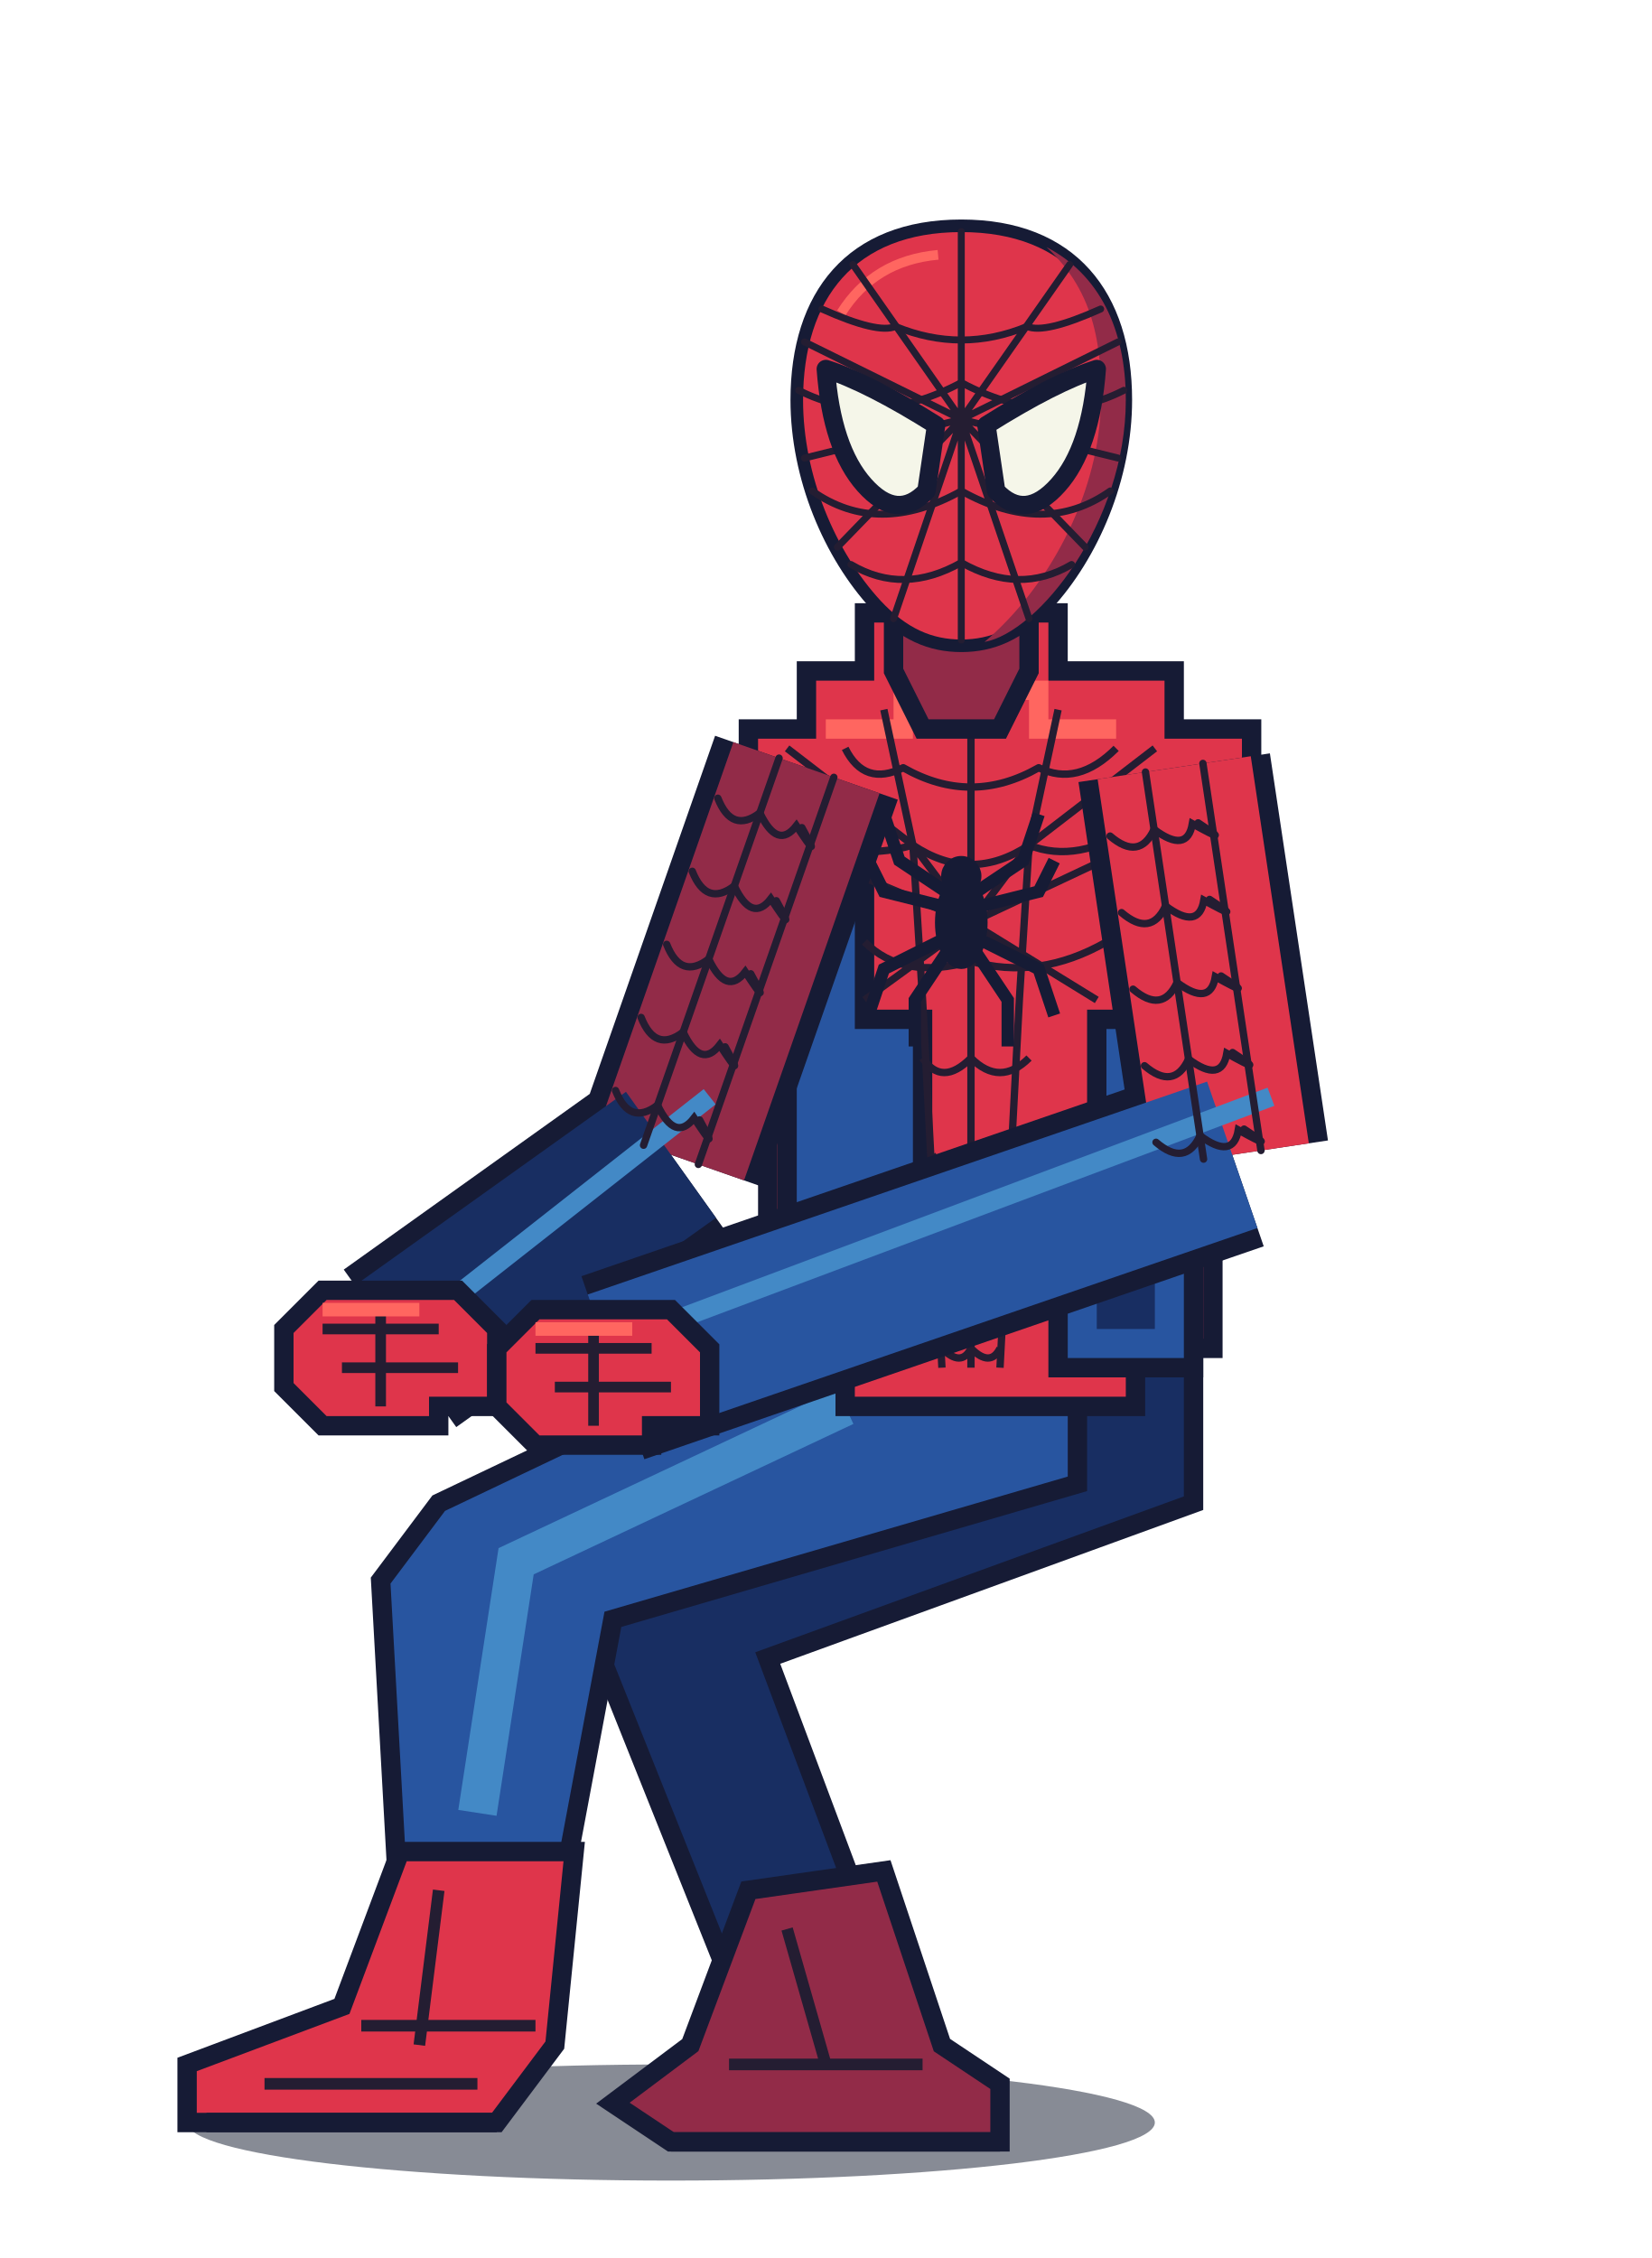
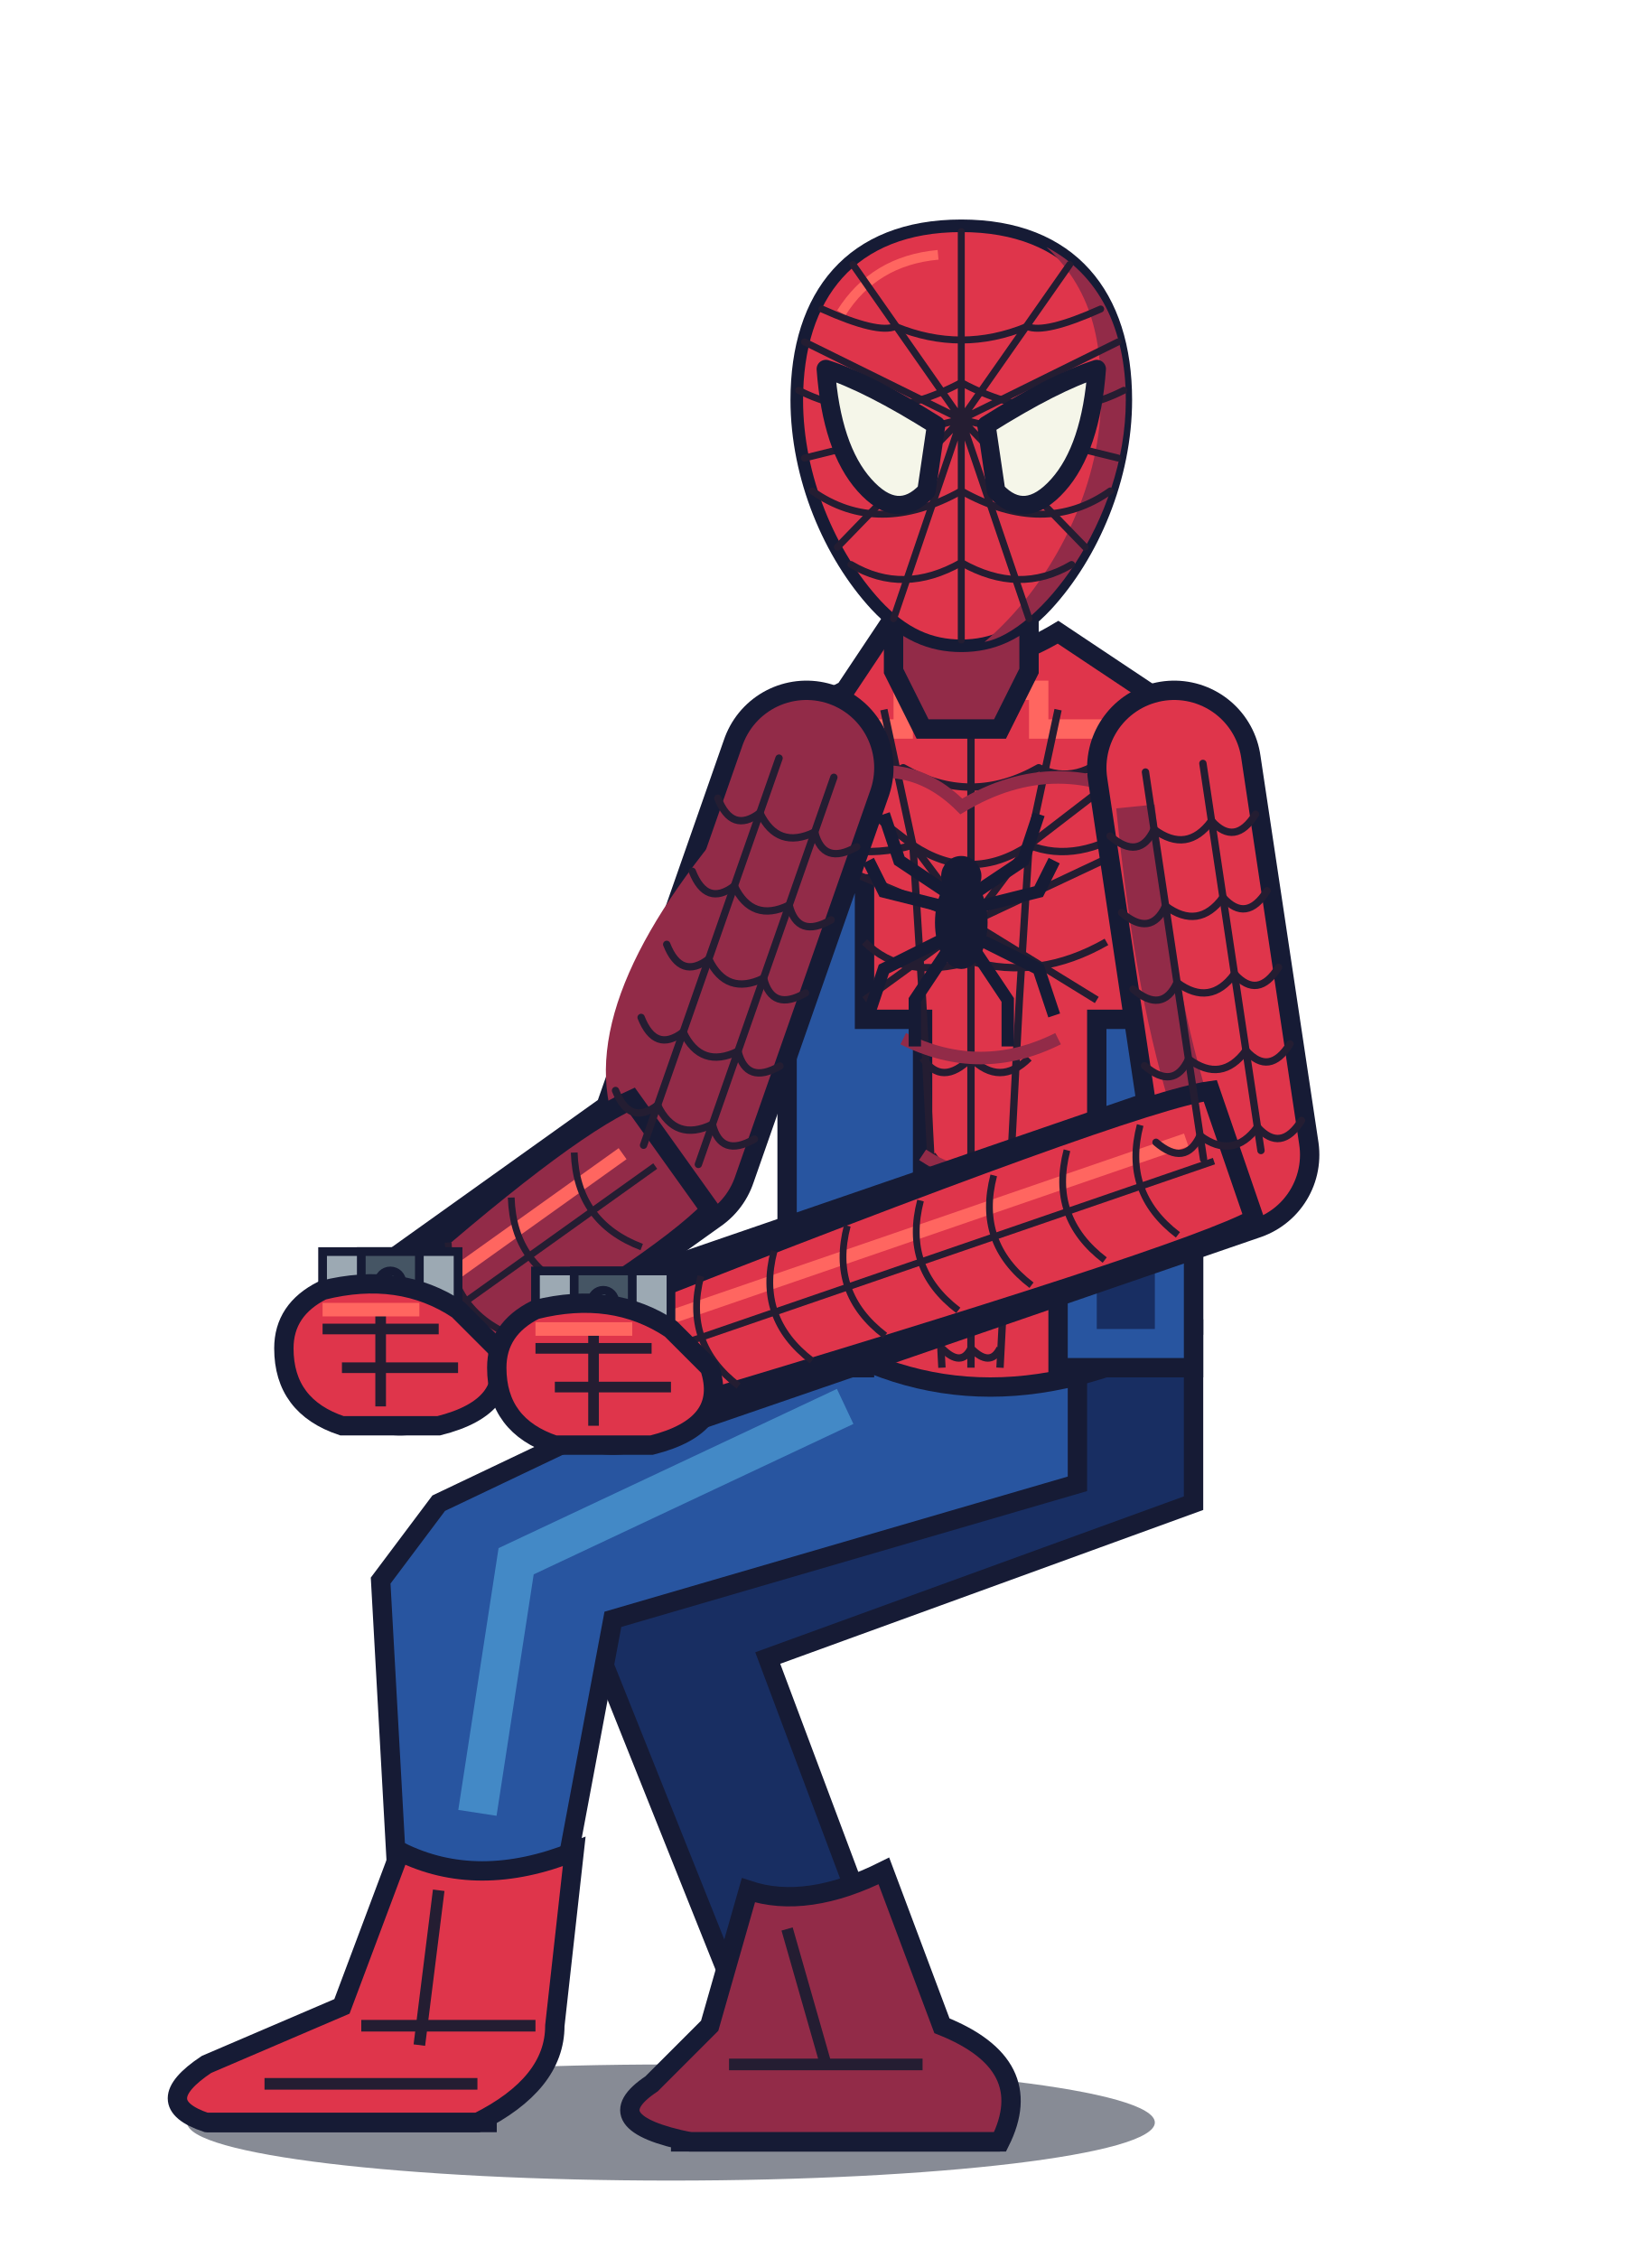
<svg xmlns="http://www.w3.org/2000/svg" viewBox="400 245 256 350" width="256" height="350">
-   <style>.spider-study-room { border:1px solid #795b48; background:#161e2c; box-shadow:0 18px 55px #060b1890; border-radius:10px; overflow:hidden; }
- .queens-caption { padding:16px 22px; display:flex; justify-content:space-between; gap:16px; color:#c6b8a6; font:9px monospace; letter-spacing:2px; background:#17202c; }
- .queens-caption span:first-child { color:#edc894; white-space:nowrap; }
- .queens-caption i { display:inline-block; width:5px; height:5px; background:#c1b788; margin-right:8px; border-radius:50%; }
- .queens-stage { position:relative; }
- .queens-stage svg { width:100%; height:auto; display:block; }
- .queens-footer { display:flex; justify-content:space-between; align-items:center; gap:12px; padding:18px 22px; background:#17202c; }
- .queens-kicker { font:9px monospace; letter-spacing:1.7px; color:#e8bd87; }
- .queens-footer p { font:12px monospace; color:#b7b6b5; margin:7px 0 0; }
- .room-shortcuts { display:flex; gap:7px; }
- .room-shortcuts button { padding:10px; border:1px solid #5f5960; color:#ddc8ad; border-radius:5px; font:11px monospace; min-height:44px; }
- .room-shortcuts button:hover { background:#3d3440; }
- .room-object { position:absolute; border:2px solid transparent; border-radius:10px; cursor:pointer; min-width:44px; min-height:44px; transition:box-shadow .25s,border-color .25s; }
- .room-object:hover,.room-object:focus-visible { border-color:#e5c594; box-shadow:0 0 28px #f2bb632f; outline:none; background:#ffd58a0a; }
- .room-object span { pointer-events:none; position:absolute; bottom:calc(100% + 8px); left:50%; transform:translateX(-50%); white-space:nowrap; padding:8px 10px; font:11px monospace; color:#f4ddbc; background:#17202cf5; border:1px solid #796453; border-radius:4px; opacity:0; }
- .room-object:hover span,.room-object:focus-visible span { opacity:1; }
- .object-computer { left:30%; top:49%; width:14.5%; height:21%; }
- .object-notebook { left:48%; top:66.5%; width:12%; height:8%; }
- .object-board { left:83.5%; top:16%; width:11.5%; height:20%; }
- .object-lamp { left:67.4%; top:47.5%; width:7%; height:8%; }
- .desk-light { opacity:0; transition:opacity .8s; pointer-events:none; }
- .lamp-on .desk-light { opacity:1; }
- /* Independent SVG joints keep the character attached to his desk. */
- .spider-head { transform-origin:23px 27px; animation:spider-breathe 4s ease-in-out infinite; }
- .spider-working-arm { transform-origin:33px 35px; }
- .spider-far-hand { transform-origin:0px 57px; }
- .pose-repairing .spider-working-arm { animation:spider-repair 1.8s ease-in-out infinite; }
- .pose-designing .spider-working-arm { animation:spider-sketch 2.4s ease-in-out infinite; }
- .pose-typing .spider-working-arm { animation:spider-type .6s ease-in-out infinite; }
- .pose-typing .spider-far-hand { animation:spider-type .6s ease-in-out -.3s infinite; }
- .pose-idle .spider-head { animation-duration:6s; }
- .pose-complete .spider-head { animation:spider-nod .7s ease-in-out 3; }
- .pose-complete .spider-working-arm { animation:spider-cheer 1.1s ease-in-out 2; }
- @keyframes spider-breathe { 50% { transform:translateY(.4px) rotate(-2deg); } }
- @keyframes spider-repair { 35% { transform:rotate(2deg); } 70% { transform:rotate(-1deg); } }
- @keyframes spider-sketch { 30% { transform:translateX(-1px) rotate(1deg); } 65% { transform:translateX(1px); } }
- @keyframes spider-type { 50% { transform:translateY(-.8px); } }
- .workshop-tool,.design-pencil { transform-origin:495px 439px; animation:workshop-adjust 1.8s steps(2,end) infinite; }
- .design-pencil { animation:workshop-sketch 2.4s steps(3,end) infinite; }
- .repair-kit,.workshop-tool,.monitor-shooter,.design-pencil { opacity:0; }
- .workshop-repairing .repair-kit,.workshop-repairing .workshop-tool,.workshop-repairing .monitor-shooter,.workshop-designing .design-pencil { opacity:1; }
- .workshop-repairing .suit-blueprint,.workshop-repairing .monitor-suit,.workshop-typing .suit-blueprint { opacity:0; }
- .workshop-keyboard { opacity:0; }
- .workshop-typing .workshop-keyboard { opacity:1; }
- .monitor-scan { animation:workshop-scan 5s ease-in-out infinite; }
- .workshop-complete .monitor-scan { stroke:#f6cb74; }
- @keyframes workshop-adjust { 33% { transform:translateY(-4px) rotate(-8deg); } 66% { transform:rotate(7deg); } }
- @keyframes workshop-sketch { 33% { transform:translate(-3px,-4px) rotate(8deg); } 66% { transform:translateX(3px) rotate(-5deg); } }
- @keyframes workshop-scan { 50% { transform:translate(7px,47px); opacity:.12; } }
- .queens-rain { animation:queens-rain 5s linear infinite; }
- .queens-steam { animation:queens-steam 6s ease-in-out infinite; }
- .queens-dust { animation:queens-dust 18s ease-in-out infinite alternate; }
- .room-hidden * { animation-play-state:paused !important; }
- .workspace-grid.spider-workspace { grid-template-columns:minmax(270px,310px) minmax(0,1fr); align-items:start; }
- .spider-workspace .workspace-scene { align-self:start; }
- .spider-workspace .scene-companion-note { padding:12px; }
- .room-panel { border:1px solid #967351; border-radius:10px; width:min(550px,calc(100vw - 28px)); padding:18px; color:#e8d1af; background:#171a2a; max-height:85dvh; overflow:auto; }
- .room-panel::backdrop { background:#080d20b8; backdrop-filter:blur(6px); }
- .room-panel-heading { display:flex; align-items:center; justify-content:space-between; gap:16px; margin-bottom:16px; font:14px monospace; }
- .room-panel-heading button { border:1px solid #746153; padding:10px 14px; border-radius:5px; }
- .room-panel textarea { min-height:250px; }
- .room-soundscapes { padding:12px; border:1px solid #6c5b57; background:#222333; display:flex; flex-wrap:wrap; align-items:center; gap:12px; }
- .room-soundscapes select { background:#171a2a; padding:8px; border:1px solid #7e6c5b; color:#e8d1af; }
- .room-soundscapes button { padding:10px; border:1px solid #a68965; color:#edc894; }
- .room-soundscapes label { display:flex; gap:8px; align-items:center; }
- .music-library-heading { display:flex; justify-content:space-between; align-items:center; padding-bottom:10px; color:#edc894; }
- .music-library-heading button { padding:8px 14px; border:1px solid #7e6c5b; }
- @keyframes queens-rain { to { transform:translate(-7px,22px); } }
- @keyframes queens-steam { 50% { transform:translateY(-8px); opacity:.1; } }
- @keyframes queens-dust { to { transform:translate(8px,-18px); opacity:.2; } }
- @media(min-width:1600px) { .workspace-grid.spider-workspace { grid-template-columns:330px minmax(0,1fr); max-width:1720px; width:100%; margin:auto; } }
- @media(max-width:1000px) { .workspace-grid.spider-workspace { grid-template-columns:minmax(230px,270px) minmax(0,1fr); gap:14px; } .queens-caption span:last-child { display:none; }.queens-footer { flex-wrap:wrap; padding:14px; } }
- @media(max-width:760px) { .workspace-grid.spider-workspace { grid-template-columns:1fr; }.spider-workspace .workspace-scene { grid-row:1; }.queens-caption { padding:12px; }.queens-kicker { font-size:8px; letter-spacing:1px; }.room-shortcuts { width:100%; }.room-shortcuts button { flex:1; }.queens-footer p { font-size:11px; }.object-notebook { top:65%; }.object-lamp { top:46%; }.room-object span { font-size:9px; } }
- @media(prefers-reduced-motion:reduce) { .spider-study-room * { animation:none !important; transition:none !important; } }
- 
- /* Workshop chrome: warm paper accents, deep ink, and generous hierarchy. */
- .spider-study-room { border-color:#76604d80; border-radius:16px; background:#131c29; box-shadow:0 24px 70px #060b1870,0 1px 0 #f5d5aa12 inset; }
- .queens-heading { display:flex; align-items:center; justify-content:space-between; gap:20px; padding:24px 26px 22px; background:linear-gradient(115deg,#202735,#17202c); border-bottom:1px solid #e9c39221; }
- .queens-caption { padding:0; background:none; font-size:8px; letter-spacing:2px; justify-content:flex-start; gap:16px; }
- .queens-caption span:last-child { color:#8e939b; }
- .queens-caption i { background:#d9b783; box-shadow:0 0 9px #eec89355; }
- .queens-heading h2 { margin:12px 0 8px; color:#f0e3d0; font-family:Georgia,serif; font-size:clamp(21px,2.2vw,31px); font-weight:400; line-height:1.2; letter-spacing:-.7px; }
- .queens-heading h2 span { display:none; }
- .queens-heading p { margin:0; color:#a7a7ac; font:11px/1.6 monospace; }
- .queens-live { display:inline-flex; align-items:center; gap:7px; flex-shrink:0; border:1px solid #9eb8a339; padding:8px 10px; border-radius:20px; color:#b8d5bd; font:8px monospace; letter-spacing:1px; background:#86a98c09; }
- .queens-stage { isolation:isolate; background:#252c3e; }
- .queens-stage::after { content:''; position:absolute; inset:0; pointer-events:none; box-shadow:inset 0 -24px 40px #111c2933; border-bottom:1px solid #e6c79e21; }
- .room-scene-label { position:absolute; z-index:1; left:18px; bottom:16px; display:flex; align-items:center; gap:7px; padding:8px 10px; border:1px solid #b6c9cb25; border-radius:4px; background:#111d2bcc; color:#c4cfce; font:8px/1.4 monospace; letter-spacing:1px; backdrop-filter:blur(6px); pointer-events:none; }
- .room-scene-label &gt; span:not(.room-scene-dot) { color:#63777e; }
- .room-scene-dot { width:4px; height:4px; border-radius:50%; background:#9ac8b2; box-shadow:0 0 8px #9ac8b255; }
- .room-activity-bar { display:flex; justify-content:space-between; align-items:center; gap:12px; padding:13px 22px; border-bottom:1px solid #d5b48a17; background:#18212e; }
- .room-activity-label { display:flex; align-items:center; gap:8px; font:8px monospace; letter-spacing:1.5px; color:#a0a9b3; }
- .room-activity-label svg { color:#cfae7f; }
- .room-activity-options { display:flex; gap:4px; }
- .room-activity-options button { display:flex; align-items:center; justify-content:center; gap:6px; min-height:36px; padding:8px 11px; border:1px solid transparent; border-radius:6px; color:#9ca7b5; font:10px monospace; transition:background .2s,color .2s,border-color .2s; }
- .room-activity-options button[aria-pressed=true] { color:#f2d3a8; background:#d6b27c12; border-color:#c7a47850; }
- .room-activity-options button:hover { color:#fff0d6; background:#d6b27c18; }
- .room-activity-options button:disabled { opacity:.35; cursor:not-allowed; }
- .room-activity-options button:focus-visible,.room-shortcuts button:focus-visible { outline:2px solid #f2d3a8; outline-offset:3px; }
- .queens-footer { padding:22px; background:#141e2b; gap:20px; }
- .queens-kicker { font-size:8px; color:#d5b58d; letter-spacing:1.6px; }
- .queens-footer p { max-width:360px; font:11px/1.8 monospace; color:#9eabb9; }
- .room-shortcuts { gap:6px; }
- .room-shortcuts button { display:flex; align-items:center; justify-content:center; gap:7px; min-height:42px; border-color:#53617266; background:#202c3b60; color:#c1cad3; font-size:10px; transition:background .2s, border-color .2s; }
- .room-shortcuts button:hover { background:#2c3948; border-color:#b49b79; }
- .room-string-glow { animation:room-lights 6s ease-in-out infinite; }
- .spider-lenses { animation:spider-eye-focus 9s ease-in-out infinite; transform-origin:23px 16px; }
- .spider-celebration { opacity:0; }
- .pose-complete .spider-celebration { animation:spider-sparkle 1.1s ease-out 2; }
- .spider-working-arm,.spider-head { transition:transform .5s ease; }
- @keyframes spider-eye-focus { 0%,42%,49%,100% { transform:scaleY(1); } 45%,46% { transform:scaleY(.86); } }
- @keyframes spider-nod { 45% { transform:rotate(-6deg) translateY(.7px); } }
- @keyframes spider-cheer { 30%,60% { transform:rotate(16deg); } }
- @keyframes spider-sparkle { 15%,55% { opacity:1; } 100% { opacity:0; transform:translateY(-12px); } }
- @keyframes room-lights { 50% { opacity:.55; } }
- @media(min-width:1600px) { .queens-heading h2 span { display:inline; margin-left:20px; font:8px monospace; letter-spacing:1.5px; color:#818d9e; vertical-align:middle; } }
- @media(max-width:1100px) { .queens-heading { padding:20px; }.queens-live { display:none; }.room-activity-bar { flex-wrap:wrap; padding:13px 16px; }.queens-footer { flex-wrap:wrap; }.room-shortcuts { width:100%; }.room-shortcuts button { flex:1; } }
- @media(max-width:760px) { .queens-heading { padding:18px; }.queens-heading h2 { font-size:25px; }.queens-heading p { font-size:10px; }.queens-footer { padding:18px; }.room-activity-options { width:100%; }.room-activity-options button { flex:1; min-height:44px; padding:8px; }.room-scene-label { left:10px; bottom:10px; font-size:7px; letter-spacing:.5px; }.room-shortcuts button { min-height:44px; } }
- @media(prefers-reduced-motion:reduce) { .spider-study-room * { animation:none !important; transition:none !important; }.pose-complete .spider-celebration { opacity:1; } }
- 
- /* The scene and its hit targets share the SVG's 1000:660 coordinate system. */
- .queens-stage { aspect-ratio:1000/660; }
- .queens-stage &gt; svg { width:100%; height:100%; }
- .queens-heading { padding:16px 20px; }
- .queens-heading h2 { margin:8px 0 6px; }
- .queens-footer { padding:14px 20px; }
- .object-computer { border-color:#9cd7d733; }
- @media(max-width:760px) {
-   .room-object { min-width:24px; min-height:24px; border-radius:4px; }
-   .object-notebook { top:66.5%; }
-   .object-lamp { top:47.5%; }
-   .room-shortcuts button { min-height:44px; }
- }
- 
- /* Body and articulated arms share one room-space rig. */
- .layer-hands { pointer-events:none; }
- .spider-working-arm,.spider-far-hand { animation:none !important; }
- .workshop-reading .suit-blueprint,.workshop-writing .suit-blueprint { opacity:0; }
- .room-activity-options { flex-wrap:wrap; }
- @media(prefers-reduced-motion:reduce) { .spider-study-room * { animation:none !important; } }
- *{animation:none!important}</style>
  <g class="seated-spider pose-typing layer-body" data-pose="typing" aria-label="Spider-Man typing">
    <g transform="translate(480 262) scale(3)" shape-rendering="geometricPrecision" stroke="#161b35" stroke-width="1" stroke-linejoin="miter">
      <ellipse cx="8" cy="104" rx="25" ry="3" fill="#10182b" opacity=".5" stroke="none" />
      <path data-limb="far-leg" d="M24 63H35V72L13 80L19 96L12 99L4 79V74Z" fill="#182e62" />
-       <path d="M12 92L19 91L22 100L25 102V105H8L5 103L9 100Z" fill="#922b48" />
+       <path d="M12 92Q15 93 19 91L22 99Q27 101 25 105H9Q4 104 7 102L10 99Z" fill="#922b48" />
      <path data-limb="near-leg" d="M17 62H29V71L5 78L2 94H-6L-7 76L-4 72Z" fill="#2855a0" />
      <path d="M17 67L0 75L-2 88" fill="none" stroke="#4389c6" stroke-width="2" />
-       <path d="M-6 90H3L2 100L-1 104H-17V101L-9 98Z" fill="#df354b" />
+       <path d="M-6 90Q-2 92 3 90L2 99Q2 102-2 104H-16Q-19 103-16 101L-9 98Z" fill="#df354b" />
      <path d="M-4 92L-5 100M-8 99H1M-13 102H-2M14 94L16 101M11 101H21" fill="none" stroke="#241d32" stroke-width=".6" />
      <path d="M-16 104H-1M8 105H25" stroke="#161b35" />
      <g class="spider-torso">
-         <path d="M18 26H28V29H34V32H38V43L36 51V64H32V67H17V64H13V49L12 37V32H15V29H18Z" fill="#df354b" />
+         <path d="M19 27Q23 30 28 27L34 31Q39 34 38 42L35 52L35 63Q24 69 15 63L14 51L12 39Q11 33 17 30Z" fill="#df354b" />
        <path d="M14 40H18V47H21V62H18V65H14ZM32 38H36V45H38V52H35V65H28V60H30V47H32Z" fill="#2855a0" />
        <path d="M34 47H36V58H33V63H30V60H32V51H34Z" fill="#182e62" stroke="none" />
        <path d="M16 32H20V30H27V32H31M16 35V38M22 61H27" stroke="#ff6660" fill="none" />
        <g fill="none" stroke="#241d32" stroke-width=".38" stroke-linejoin="round">
          <path d="M23.5 31V65M19 31L20.5 38L21 46L22 65M28 31L26.5 38L26 46L25 65M14 33L20.5 38L23.5 42L26.5 38L33 33M14 38L23.5 42L32 38M18 46L23.5 42L30 46" />
          <path d="M17 33Q18 35 20 34Q23.5 36 27 34Q29 35 31 33M14 37Q17 39 20.5 38Q23.5 40 26.5 38Q29 39 32 37M18 43Q20 45 23.5 44Q27 45 30.5 43M21 49Q22 50.5 23.5 49Q25 50.5 26.5 49M21.5 54Q22.5 55.5 23.5 54Q25 55.5 26 54M22 59Q23 60.5 23.5 59Q24.5 60.5 25.5 59M22 64Q23 65 23.5 64Q24.5 65 25 64" />
        </g>
+         <path d="M16 35Q20 33 23 36Q28 33 33 36M20 48Q24 50 28 48M21 54Q24 56 27 54" fill="none" stroke="#922b48" stroke-width=".65" />
        <g transform="translate(23 42) scale(.8)">
          <g stroke="#161b35" fill="#161b35" stroke-width=".8">
            <ellipse cx="0" cy="0" rx="1.3" ry="2.6" />
            <circle cy="-3" r=".9" />
            <path d="M-1-2L-4-4L-5-7M1-2L4-4L5-7M-1-1L-5-2L-6-4M1-1L5-2L6-4M-1 1L-5 3L-6 6M1 1L5 3L6 6M-1 2L-3 5L-3 8M1 2L3 5L3 8" fill="none" />
          </g>
        </g>
        <g class="spider-head">
          <path d="M19.5 24H26.5V29L25 32H21L19.5 29Z" fill="#922b48" />
          <g transform="translate(23 6)">
            <g stroke="#161b35" stroke-width=".65" stroke-linejoin="round" shape-rendering="geometricPrecision">
              <path d="M0 0C-5.7 0-8.5 3.6-8.5 9C-8.5 13-6.8 17-4.4 19.6C-3 21.1-1.6 21.7 0 21.7C1.6 21.7 3 21.1 4.4 19.6C6.8 17 8.5 13 8.5 9C8.5 3.6 5.7 0 0 0Z" fill="#df354b" />
              <path d="M4.4 1.1C7 3.5 7.3 6.5 7.2 9.5C7 14 4.5 18.7 1.2 21.5C4 21 8.5 15.3 8.5 9C8.5 5.3 7.1 2.5 4.4 1.1Z" fill="#922b48" stroke="none" />
              <path d="M-6.2 4.5Q-4.5 1.8-1.2 1.5" stroke="#ff6660" stroke-width=".5" fill="none" />
              <g fill="none" stroke="#241d32" stroke-width=".36" stroke-linecap="round">
                <path d="M0 .3V21.4M-5.6 2L0 10L5.6 2M-8.1 6L0 10L8.1 6M-8.1 12L0 10L8.1 12M-6.4 16.6L0 10L6.4 16.6M-3.5 20.3L0 10L3.5 20.3" />
                <path d="M-7.2 4.3Q-4.3 5.6-3.4 5.2Q0 6.6 3.4 5.2Q4.3 5.6 7.2 4.3M-8.4 8.5Q-4.5 10.5 0 8.1Q4.5 10.5 8.4 8.5M-7.7 13.7Q-4.3 16.1 0 13.7Q4.3 16.1 7.7 13.7M-5.7 17.5Q-3 19.1 0 17.4Q3 19.1 5.7 17.5" />
              </g>
              <g fill="#f5f6e9" stroke-width=".95">
                <path d="M-7 7.4Q-4.8 8.1-1.3 10.3L-1.8 13.7Q-3.3 15.3-5 13.4Q-6.7 11.5-7 7.4Z" />
                <path d="M7 7.4Q4.8 8.1 1.3 10.3L1.8 13.7Q3.3 15.3 5 13.4Q6.7 11.5 7 7.4Z" />
              </g>
            </g>
          </g>
        </g>
      </g>
    </g>
  </g>
  <g class="seated-spider pose-typing layer-hands" aria-label="Spider-Man typing">
    <g transform="translate(480 262) scale(3)" shape-rendering="geometricPrecision" stroke="#161b35" stroke-width="1" stroke-linejoin="miter">
      <g class="spider-far-hand" data-hand="far">
-         <path d="M15 34L8 54M8 54L-6 64" fill="none" stroke="#161b35" stroke-width="10" />
-         <path d="M15 34L8 54" fill="none" stroke="#922b48" stroke-width="8" />
-         <path d="M8 54L-6 64" fill="none" stroke="#182e62" stroke-width="8" />
-         <path d="M10 51L-4 62" fill="none" stroke="#4389c6" stroke-width="1" />
+         <path d="M15 34L8 54M8 54L-6 64" fill="none" stroke="#161b35" stroke-width="9" stroke-linecap="round" />
+         <path d="M15 34L8 54" fill="none" stroke="#922b48" stroke-width="7" stroke-linecap="round" />
+         <path d="M13 36Q4 46 6 52" fill="none" stroke="#922b48" stroke-width="2" />
+         <g transform="translate(8 54) rotate(54.46232)">
+           <path d="M-3.5 0Q-4.3 4-3 16.205H3Q4.2 4 3.5 0Z" fill="#922b48" />
+           <path d="M-1.5 2V14.205" fill="none" stroke="#ff6660" stroke-width=".7" />
+           <g stroke="#241d32" stroke-width=".35" fill="none">
+             <path d="M-3 4Q0 6 3 4" />
+             <path d="M-3 8Q0 10 3 8" />
+             <path d="M-3 12Q0 14 3 12" />
+             <path d="M0 1V15.205" />
+           </g>
+         </g>
        <g transform="translate(15 34) rotate(19.29005)" fill="none" stroke="#241d32" stroke-width=".38" stroke-linecap="round">
          <path d="M-1.5 0V21.19M1.5 0V21.19" />
-           <path d="M-3.8 3Q-2.5 4.5-1.5 3Q0 4.51.5 3Q2.5 4.53.8 3" />
-           <path d="M-3.8 7Q-2.5 8.5-1.5 7Q0 8.51.5 7Q2.5 8.53.8 7" />
-           <path d="M-3.8 11Q-2.5 12.5-1.5 11Q0 12.51.5 11Q2.5 12.53.8 11" />
-           <path d="M-3.8 15Q-2.5 16.5-1.5 15Q0 16.51.5 15Q2.5 16.53.8 15" />
-           <path d="M-3.8 19Q-2.5 20.5-1.5 19Q0 20.51.5 19Q2.5 20.53.8 19" />
+           <path d="M-3.8 3Q-2.5 4.5-1.5 3Q0 4.5 1.5 3Q2.5 4.5 3.8 3" />
+           <path d="M-3.8 7Q-2.5 8.5-1.5 7Q0 8.5 1.5 7Q2.5 8.5 3.8 7" />
+           <path d="M-3.8 11Q-2.5 12.5-1.5 11Q0 12.5 1.5 11Q2.5 12.5 3.8 11" />
+           <path d="M-3.8 15Q-2.5 16.5-1.5 15Q0 16.5 1.5 15Q2.5 16.5 3.8 15" />
+           <path d="M-3.8 19Q-2.5 20.5-1.5 19Q0 20.5 1.5 19Q2.5 20.5 3.8 19" />
        </g>
        <g class="spider-fingers" transform="translate(-6 64)">
-           <path d="M-4-3H3L5-1V3H2V4H-4L-6 2V-1Z" fill="#df354b" />
+           <g transform="translate(0 -3)" stroke-width=".45">
+             <path d="M-4-2H3V1H-4Z" fill="#9ca9b3" />
+             <path d="M-2-2H1V1H-2Z" fill="#455564" />
+             <circle cx="-.5" cy="-.4" r=".6" fill="#b9e2e3" />
+           </g>
+           <path d="M-4-3Q0-4 3-2L5 0Q6 3 2 4H-3Q-6 3-6 0Q-6-2-4-3Z" fill="#df354b" />
          <path d="M-4-1H2M-3 1H3M-1-2V3" fill="none" stroke="#241d32" stroke-width=".55" />
          <path d="M-4-2H1" stroke="#ff6660" stroke-width=".7" />
        </g>
      </g>
      <g class="spider-working-arm" data-hand="near">
-         <path d="M34 34L37 54M37 54L5 65" fill="none" stroke="#161b35" stroke-width="10" />
-         <path d="M34 34L37 54" fill="none" stroke="#df354b" stroke-width="8" />
-         <path d="M37 54L5 65" fill="none" stroke="#2855a0" stroke-width="8" />
-         <path d="M39 51L7 63" fill="none" stroke="#4389c6" stroke-width="1" />
+         <path d="M34 34L37 54M37 54L5 65" fill="none" stroke="#161b35" stroke-width="9" stroke-linecap="round" />
+         <path d="M34 34L37 54" fill="none" stroke="#df354b" stroke-width="7" stroke-linecap="round" />
+         <path d="M32 36Q33 46 35 52" fill="none" stroke="#922b48" stroke-width="2" />
+         <g transform="translate(37 54) rotate(71.02959)">
+           <path d="M-3.5 0Q-4.3 4-3 32.838H3Q4.2 4 3.5 0Z" fill="#df354b" />
+           <path d="M-1.5 2V30.838" fill="none" stroke="#ff6660" stroke-width=".7" />
+           <g stroke="#241d32" stroke-width=".35" fill="none">
+             <path d="M-3 4Q0 6 3 4" />
+             <path d="M-3 8Q0 10 3 8" />
+             <path d="M-3 12Q0 14 3 12" />
+             <path d="M-3 16Q0 18 3 16" />
+             <path d="M-3 20Q0 22 3 20" />
+             <path d="M-3 24Q0 26 3 24" />
+             <path d="M-3 28Q0 30 3 28" />
+             <path d="M0 1V31.838" />
+           </g>
+         </g>
        <g transform="translate(34 34) rotate(-8.530766)" fill="none" stroke="#241d32" stroke-width=".38" stroke-linecap="round">
          <path d="M-1.5 0V20.224M1.5 0V20.224" />
-           <path d="M-3.8 3Q-2.5 4.5-1.5 3Q0 4.51.5 3Q2.5 4.53.8 3" />
-           <path d="M-3.8 7Q-2.5 8.5-1.5 7Q0 8.51.5 7Q2.5 8.53.8 7" />
-           <path d="M-3.8 11Q-2.5 12.5-1.5 11Q0 12.51.5 11Q2.5 12.53.8 11" />
-           <path d="M-3.8 15Q-2.5 16.5-1.5 15Q0 16.51.5 15Q2.5 16.53.8 15" />
-           <path d="M-3.8 19Q-2.5 20.5-1.5 19Q0 20.51.5 19Q2.5 20.53.8 19" />
+           <path d="M-3.8 3Q-2.5 4.5-1.5 3Q0 4.5 1.5 3Q2.5 4.5 3.8 3" />
+           <path d="M-3.8 7Q-2.5 8.5-1.5 7Q0 8.5 1.5 7Q2.5 8.5 3.8 7" />
+           <path d="M-3.8 11Q-2.5 12.5-1.5 11Q0 12.5 1.5 11Q2.5 12.5 3.8 11" />
+           <path d="M-3.8 15Q-2.5 16.5-1.5 15Q0 16.5 1.5 15Q2.5 16.5 3.8 15" />
+           <path d="M-3.8 19Q-2.5 20.5-1.5 19Q0 20.5 1.5 19Q2.5 20.5 3.8 19" />
        </g>
        <g class="spider-fingers" transform="translate(5 65)">
-           <path d="M-4-3H3L5-1V3H2V4H-4L-6 2V-1Z" fill="#df354b" />
+           <g transform="translate(0 -3)" stroke-width=".45">
+             <path d="M-4-2H3V1H-4Z" fill="#9ca9b3" />
+             <path d="M-2-2H1V1H-2Z" fill="#455564" />
+             <circle cx="-.5" cy="-.4" r=".6" fill="#b9e2e3" />
+           </g>
+           <path d="M-4-3Q0-4 3-2L5 0Q6 3 2 4H-3Q-6 3-6 0Q-6-2-4-3Z" fill="#df354b" />
          <path d="M-4-1H2M-3 1H3M-1-2V3" fill="none" stroke="#241d32" stroke-width=".55" />
          <path d="M-4-2H1" stroke="#ff6660" stroke-width=".7" />
        </g>
      </g>
    </g>
  </g>
</svg>
